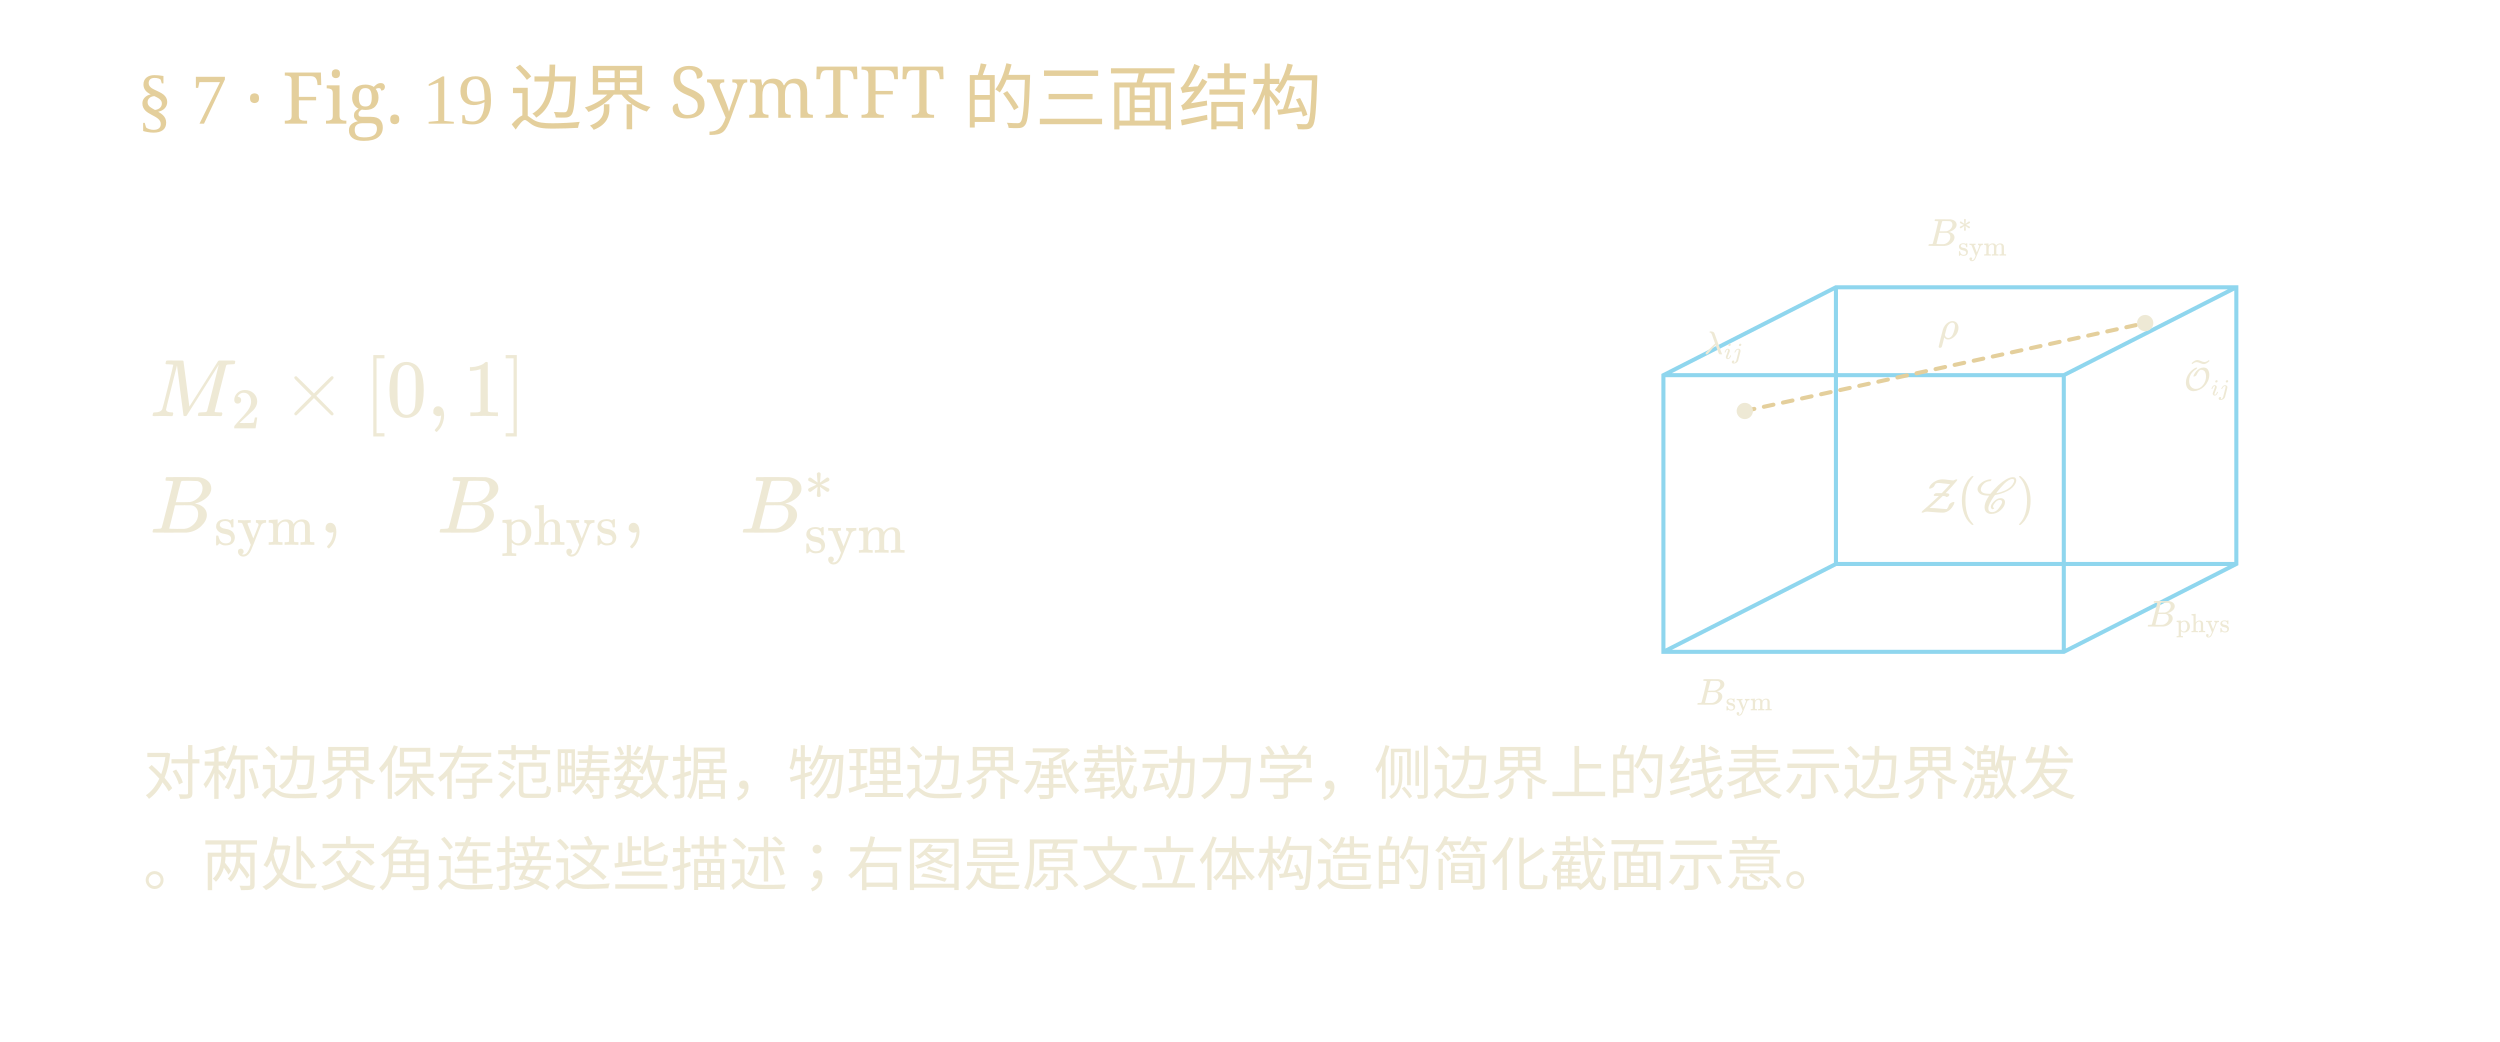
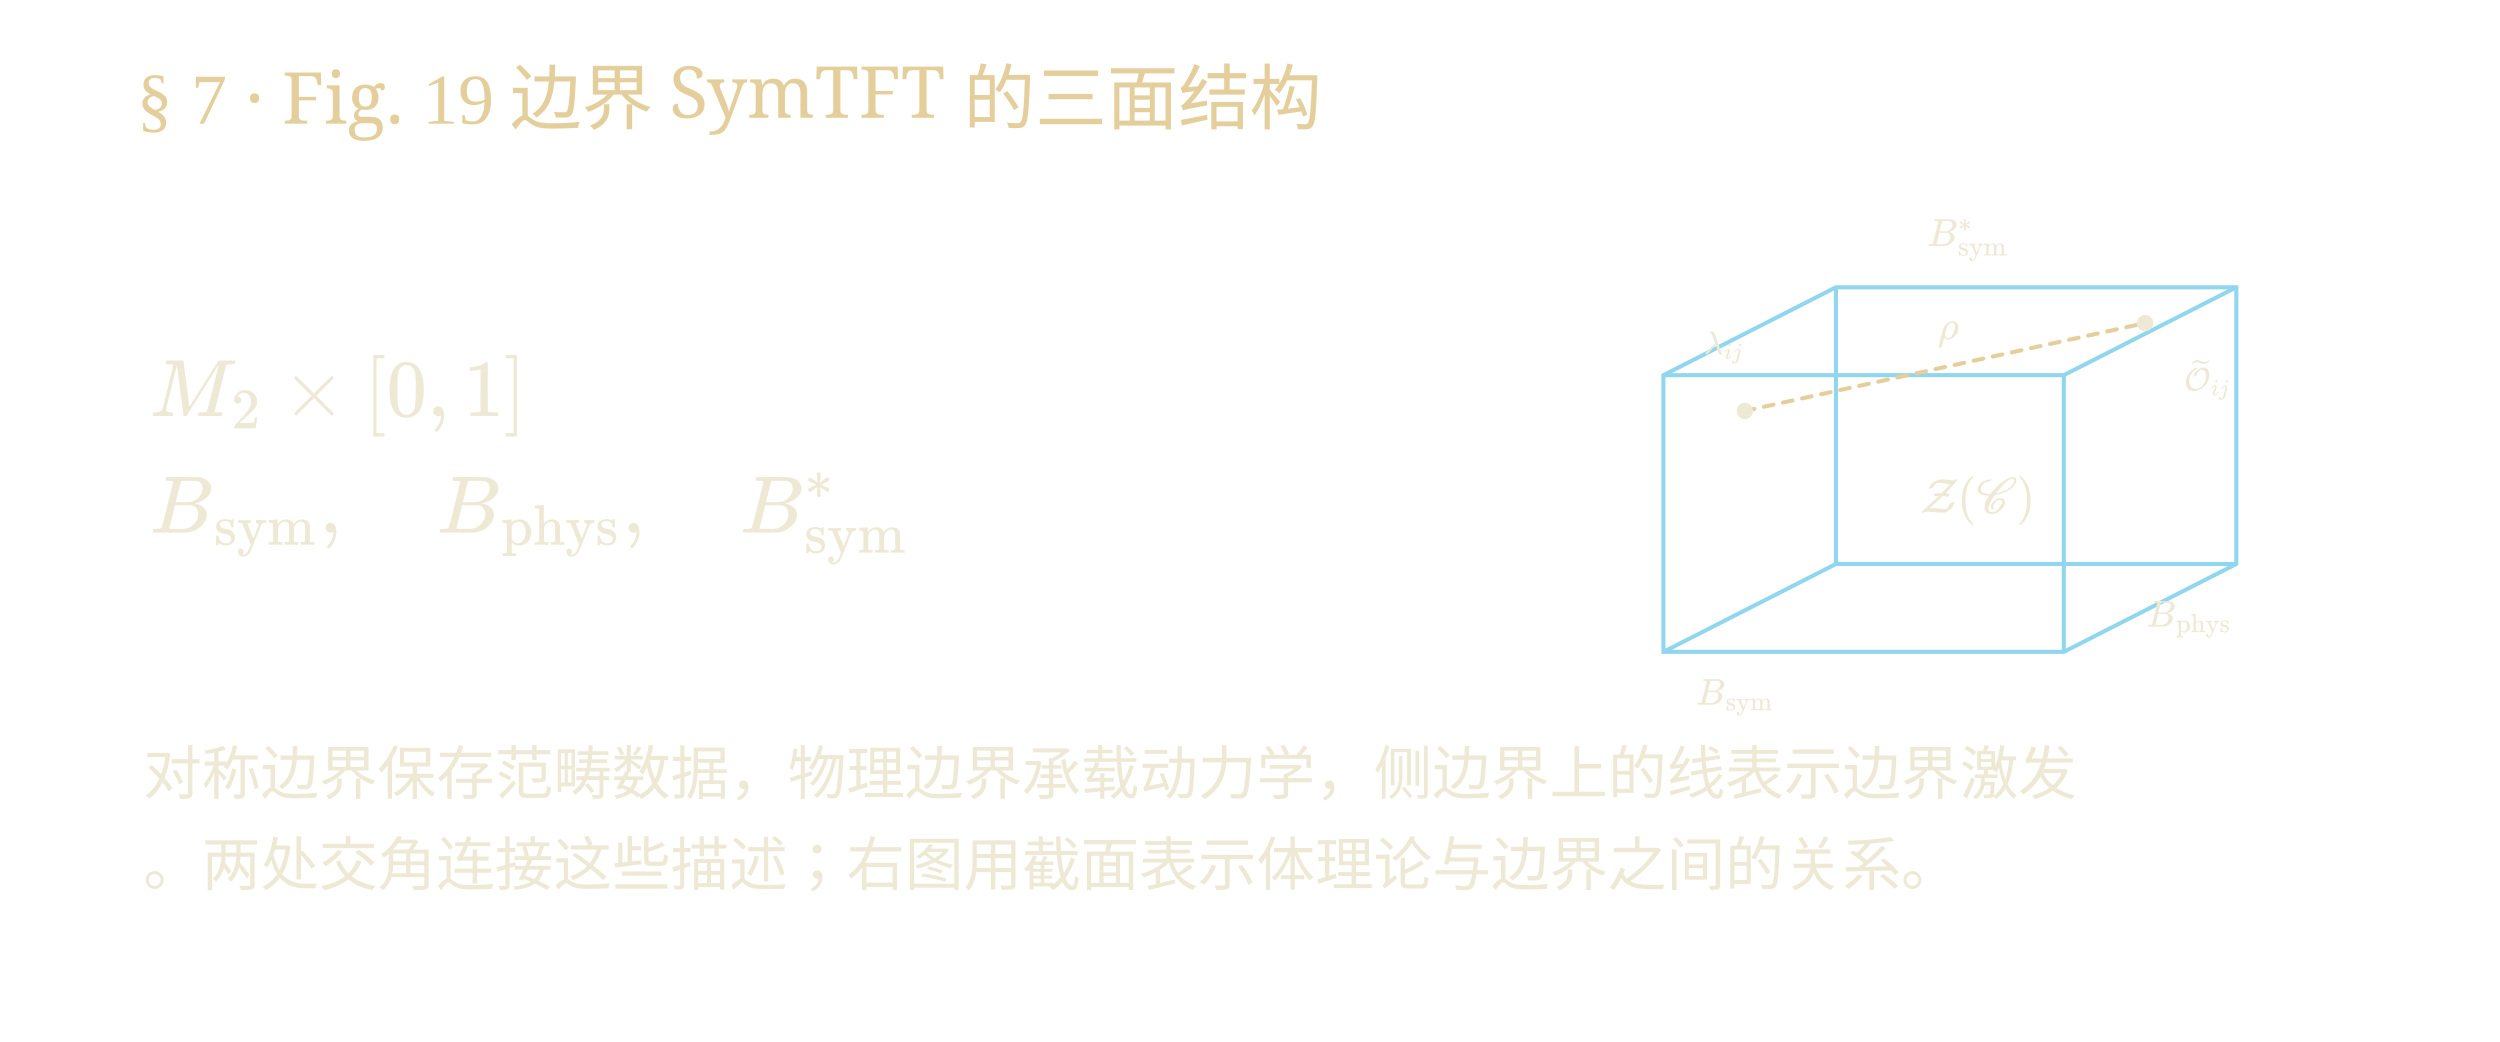
<svg xmlns="http://www.w3.org/2000/svg" width="1536" height="640" viewBox="0 0 1536 640">
  <g fill="#eee9d5" font-family="Kaiti SC, STKaiti, KaiTi, PingFang SC, serif">
    <text x="84" y="76" font-size="44" fill="#e4cf9c">
      <tspan font-family="Times New Roman, serif">§</tspan>
      <tspan font-family="Times New Roman, serif">7</tspan> · Fig. <tspan font-family="Times New Roman, serif">19</tspan>  边界 SymTFT 的三面结构</text>
    <svg x="92" y="122.5" width="1350" height="320" viewBox="0 0 1350 320">
      <svg x="0" y="95.672" width="466.775" height="128.655" viewBox="0 0 9335.5 2573.1">
        <svg x="0" y="0" width="4629.7" height="1000" viewBox="0 -750 4629.7 1000">
          <g stroke="#eee9d5" fill="#eee9d5" stroke-width="0" transform="scale(1,-1)">
            <g data-mml-node="math">
              <g data-mml-node="msub">
                <g data-mml-node="mi">
                  <path data-c="1D440" d="M289 629Q289 635 232 637Q208 637 201 638T194 648Q194 649 196 659Q197 662 198 666T199 671T201 676T203 679T207 681T212 683T220 683T232 684Q238 684 262 684T307 683Q386 683 398 683T414 678Q415 674 451 396L487 117L510 154Q534 190 574 254T662 394Q837 673 839 675Q840 676 842 678T846 681L852 683H948Q965 683 988 683T1017 684Q1051 684 1051 673Q1051 668 1048 656T1045 643Q1041 637 1008 637Q968 636 957 634T939 623Q936 618 867 340T797 59Q797 55 798 54T805 50T822 48T855 46H886Q892 37 892 35Q892 19 885 5Q880 0 869 0Q864 0 828 1T736 2Q675 2 644 2T609 1Q592 1 592 11Q592 13 594 25Q598 41 602 43T625 46Q652 46 685 49Q699 52 704 61Q706 65 742 207T813 490T848 631L654 322Q458 10 453 5Q451 4 449 3Q444 0 433 0Q418 0 415 7Q413 11 374 317L335 624L267 354Q200 88 200 79Q206 46 272 46H282Q288 41 289 37T286 19Q282 3 278 1Q274 0 267 0Q265 0 255 0T221 1T157 2Q127 2 95 1T58 0Q43 0 39 2T35 11Q35 13 38 25T43 40Q45 46 65 46Q135 46 154 86Q158 92 223 354T289 629Z" />
                </g>
                <g data-mml-node="mn" transform="translate(1003,-150) scale(0.707)">
                  <path data-c="32" d="M109 429Q82 429 66 447T50 491Q50 562 103 614T235 666Q326 666 387 610T449 465Q449 422 429 383T381 315T301 241Q265 210 201 149L142 93L218 92Q375 92 385 97Q392 99 409 186V189H449V186Q448 183 436 95T421 3V0H50V19V31Q50 38 56 46T86 81Q115 113 136 137Q145 147 170 174T204 211T233 244T261 278T284 308T305 340T320 369T333 401T340 431T343 464Q343 527 309 573T212 619Q179 619 154 602T119 569T109 550Q109 549 114 549Q132 549 151 535T170 489Q170 464 154 447T109 429Z" />
                </g>
              </g>
              <g data-mml-node="mo" transform="translate(1628.8,0)">
                <path data-c="D7" d="M630 29Q630 9 609 9Q604 9 587 25T493 118L389 222L284 117Q178 13 175 11Q171 9 168 9Q160 9 154 15T147 29Q147 36 161 51T255 146L359 250L255 354Q174 435 161 449T147 471Q147 480 153 485T168 490Q173 490 175 489Q178 487 284 383L389 278L493 382Q570 459 587 475T609 491Q630 491 630 471Q630 464 620 453T522 355L418 250L522 145Q606 61 618 48T630 29Z" />
              </g>
              <g data-mml-node="mo" transform="translate(2629,0)">
                <path data-c="5B" d="M118 -250V750H255V710H158V-210H255V-250H118Z" />
              </g>
              <g data-mml-node="mn" transform="translate(2907,0)">
                <path data-c="30" d="M96 585Q152 666 249 666Q297 666 345 640T423 548Q460 465 460 320Q460 165 417 83Q397 41 362 16T301 -15T250 -22Q224 -22 198 -16T137 16T82 83Q39 165 39 320Q39 494 96 585ZM321 597Q291 629 250 629Q208 629 178 597Q153 571 145 525T137 333Q137 175 145 125T181 46Q209 16 250 16Q290 16 318 46Q347 76 354 130T362 333Q362 478 354 524T321 597Z" />
              </g>
              <g data-mml-node="mo" transform="translate(3407,0)">
                <path data-c="2C" d="M78 35T78 60T94 103T137 121Q165 121 187 96T210 8Q210 -27 201 -60T180 -117T154 -158T130 -185T117 -194Q113 -194 104 -185T95 -172Q95 -168 106 -156T131 -126T157 -76T173 -3V9L172 8Q170 7 167 6T161 3T152 1T140 0Q113 0 96 17Z" />
              </g>
              <g data-mml-node="mn" transform="translate(3851.7,0)">
                <path data-c="31" d="M213 578L200 573Q186 568 160 563T102 556H83V602H102Q149 604 189 617T245 641T273 663Q275 666 285 666Q294 666 302 660V361L303 61Q310 54 315 52T339 48T401 46H427V0H416Q395 3 257 3Q121 3 100 0H88V46H114Q136 46 152 46T177 47T193 50T201 52T207 57T213 61V578Z" />
              </g>
              <g data-mml-node="mo" transform="translate(4351.7,0)">
                <path data-c="5D" d="M22 710V750H159V-250H22V-210H119V710H22Z" />
              </g>
            </g>
          </g>
        </svg>
        <svg x="0" y="1440" width="9335.5" height="1133.1" viewBox="0 -741.8 9335.5 1133.1">
          <g stroke="#eee9d5" fill="#eee9d5" stroke-width="0" transform="scale(1,-1)">
            <g data-mml-node="math">
              <g data-mml-node="msub">
                <g data-mml-node="mi">
                  <path data-c="1D435" d="M231 637Q204 637 199 638T194 649Q194 676 205 682Q206 683 335 683Q594 683 608 681Q671 671 713 636T756 544Q756 480 698 429T565 360L555 357Q619 348 660 311T702 219Q702 146 630 78T453 1Q446 0 242 0Q42 0 39 2Q35 5 35 10Q35 17 37 24Q42 43 47 45Q51 46 62 46H68Q95 46 128 49Q142 52 147 61Q150 65 219 339T288 628Q288 635 231 637ZM649 544Q649 574 634 600T585 634Q578 636 493 637Q473 637 451 637T416 636H403Q388 635 384 626Q382 622 352 506Q352 503 351 500L320 374H401Q482 374 494 376Q554 386 601 434T649 544ZM595 229Q595 273 572 302T512 336Q506 337 429 337Q311 337 310 336Q310 334 293 263T258 122L240 52Q240 48 252 48T333 46Q422 46 429 47Q491 54 543 105T595 229Z" />
                </g>
                <g data-mml-node="TeXAtom" transform="translate(792,-150) scale(0.707)" data-mjx-texclass="ORD">
                  <g data-mml-node="mi">
                    <path data-c="73" d="M295 316Q295 356 268 385T190 414Q154 414 128 401Q98 382 98 349Q97 344 98 336T114 312T157 287Q175 282 201 278T245 269T277 256Q294 248 310 236T342 195T359 133Q359 71 321 31T198 -10H190Q138 -10 94 26L86 19L77 10Q71 4 65 -1L54 -11H46H42Q39 -11 33 -5V74V132Q33 153 35 157T45 162H54Q66 162 70 158T75 146T82 119T101 77Q136 26 198 26Q295 26 295 104Q295 133 277 151Q257 175 194 187T111 210Q75 227 54 256T33 318Q33 357 50 384T93 424T143 442T187 447H198Q238 447 268 432L283 424L292 431Q302 440 314 448H322H326Q329 448 335 442V310L329 304H301Q295 310 295 316Z" />
                  </g>
                  <g data-mml-node="mi" transform="translate(394,0)">
                    <path data-c="79" d="M69 -66Q91 -66 104 -80T118 -116Q118 -134 109 -145T91 -160Q84 -163 97 -166Q104 -168 111 -168Q131 -168 148 -159T175 -138T197 -106T213 -75T225 -43L242 0L170 183Q150 233 125 297Q101 358 96 368T80 381Q79 382 78 382Q66 385 34 385H19V431H26L46 430Q65 430 88 429T122 428Q129 428 142 428T171 429T200 430T224 430L233 431H241V385H232Q183 385 185 366L286 112Q286 113 332 227L376 341V350Q376 365 366 373T348 383T334 385H331V431H337H344Q351 431 361 431T382 430T405 429T422 429Q477 429 503 431H508V385H497Q441 380 422 345Q420 343 378 235T289 9T227 -131Q180 -204 113 -204Q69 -204 44 -177T19 -116Q19 -89 35 -78T69 -66Z" />
                  </g>
                  <g data-mml-node="mi" transform="translate(922,0)">
                    <path data-c="6D" d="M41 46H55Q94 46 102 60V68Q102 77 102 91T102 122T103 161T103 203Q103 234 103 269T102 328V351Q99 370 88 376T43 385H25V408Q25 431 27 431L37 432Q47 433 65 434T102 436Q119 437 138 438T167 441T178 442H181V402Q181 364 182 364T187 369T199 384T218 402T247 421T285 437Q305 442 336 442Q351 442 364 440T387 434T406 426T421 417T432 406T441 395T448 384T452 374T455 366L457 361L460 365Q463 369 466 373T475 384T488 397T503 410T523 422T546 432T572 439T603 442Q729 442 740 329Q741 322 741 190V104Q741 66 743 59T754 49Q775 46 803 46H819V0H811L788 1Q764 2 737 2T699 3Q596 3 587 0H579V46H595Q656 46 656 62Q657 64 657 200Q656 335 655 343Q649 371 635 385T611 402T585 404Q540 404 506 370Q479 343 472 315T464 232V168V108Q464 78 465 68T468 55T477 49Q498 46 526 46H542V0H534L510 1Q487 2 460 2T422 3Q319 3 310 0H302V46H318Q379 46 379 62Q380 64 380 200Q379 335 378 343Q372 371 358 385T334 402T308 404Q263 404 229 370Q202 343 195 315T187 232V168V108Q187 78 188 68T191 55T200 49Q221 46 249 46H265V0H257L234 1Q210 2 183 2T145 3Q42 3 33 0H25V46H41Z" />
                  </g>
                </g>
              </g>
              <g data-mml-node="mo" transform="translate(2083,0)">
                <path data-c="2C" d="M78 35T78 60T94 103T137 121Q165 121 187 96T210 8Q210 -27 201 -60T180 -117T154 -158T130 -185T117 -194Q113 -194 104 -185T95 -172Q95 -168 106 -156T131 -126T157 -76T173 -3V9L172 8Q170 7 167 6T161 3T152 1T140 0Q113 0 96 17Z" />
              </g>
              <g data-mml-node="mstyle" transform="translate(2361,0)">
                <g data-mml-node="mspace" />
              </g>
              <g data-mml-node="msub" transform="translate(3527.6,0)">
                <g data-mml-node="mi">
                  <path data-c="1D435" d="M231 637Q204 637 199 638T194 649Q194 676 205 682Q206 683 335 683Q594 683 608 681Q671 671 713 636T756 544Q756 480 698 429T565 360L555 357Q619 348 660 311T702 219Q702 146 630 78T453 1Q446 0 242 0Q42 0 39 2Q35 5 35 10Q35 17 37 24Q42 43 47 45Q51 46 62 46H68Q95 46 128 49Q142 52 147 61Q150 65 219 339T288 628Q288 635 231 637ZM649 544Q649 574 634 600T585 634Q578 636 493 637Q473 637 451 637T416 636H403Q388 635 384 626Q382 622 352 506Q352 503 351 500L320 374H401Q482 374 494 376Q554 386 601 434T649 544ZM595 229Q595 273 572 302T512 336Q506 337 429 337Q311 337 310 336Q310 334 293 263T258 122L240 52Q240 48 252 48T333 46Q422 46 429 47Q491 54 543 105T595 229Z" />
                </g>
                <g data-mml-node="TeXAtom" transform="translate(792,-150) scale(0.707)" data-mjx-texclass="ORD">
                  <g data-mml-node="mi">
                    <path data-c="70" d="M36 -148H50Q89 -148 97 -134V-126Q97 -119 97 -107T97 -77T98 -38T98 6T98 55T98 106Q98 140 98 177T98 243T98 296T97 335T97 351Q94 370 83 376T38 385H20V408Q20 431 22 431L32 432Q42 433 61 434T98 436Q115 437 135 438T165 441T176 442H179V416L180 390L188 397Q247 441 326 441Q407 441 464 377T522 216Q522 115 457 52T310 -11Q242 -11 190 33L182 40V-45V-101Q182 -128 184 -134T195 -145Q216 -148 244 -148H260V-194H252L228 -193Q205 -192 178 -192T140 -191Q37 -191 28 -194H20V-148H36ZM424 218Q424 292 390 347T305 402Q234 402 182 337V98Q222 26 294 26Q345 26 384 80T424 218Z" />
                  </g>
                  <g data-mml-node="mi" transform="translate(556,0)">
                    <path data-c="68" d="M41 46H55Q94 46 102 60V68Q102 77 102 91T102 124T102 167T103 217T103 272T103 329Q103 366 103 407T103 482T102 542T102 586T102 603Q99 622 88 628T43 637H25V660Q25 683 27 683L37 684Q47 685 66 686T103 688Q120 689 140 690T170 693T181 694H184V367Q244 442 328 442Q451 442 463 329Q464 322 464 190V104Q464 66 466 59T477 49Q498 46 526 46H542V0H534L510 1Q487 2 460 2T422 3Q319 3 310 0H302V46H318Q379 46 379 62Q380 64 380 200Q379 335 378 343Q372 371 358 385T334 402T308 404Q263 404 229 370Q202 343 195 315T187 232V168V108Q187 78 188 68T191 55T200 49Q221 46 249 46H265V0H257L234 1Q210 2 183 2T145 3Q42 3 33 0H25V46H41Z" />
                  </g>
                  <g data-mml-node="mi" transform="translate(1112,0)">
                    <path data-c="79" d="M69 -66Q91 -66 104 -80T118 -116Q118 -134 109 -145T91 -160Q84 -163 97 -166Q104 -168 111 -168Q131 -168 148 -159T175 -138T197 -106T213 -75T225 -43L242 0L170 183Q150 233 125 297Q101 358 96 368T80 381Q79 382 78 382Q66 385 34 385H19V431H26L46 430Q65 430 88 429T122 428Q129 428 142 428T171 429T200 430T224 430L233 431H241V385H232Q183 385 185 366L286 112Q286 113 332 227L376 341V350Q376 365 366 373T348 383T334 385H331V431H337H344Q351 431 361 431T382 430T405 429T422 429Q477 429 503 431H508V385H497Q441 380 422 345Q420 343 378 235T289 9T227 -131Q180 -204 113 -204Q69 -204 44 -177T19 -116Q19 -89 35 -78T69 -66Z" />
                  </g>
                  <g data-mml-node="mi" transform="translate(1640,0)">
                    <path data-c="73" d="M295 316Q295 356 268 385T190 414Q154 414 128 401Q98 382 98 349Q97 344 98 336T114 312T157 287Q175 282 201 278T245 269T277 256Q294 248 310 236T342 195T359 133Q359 71 321 31T198 -10H190Q138 -10 94 26L86 19L77 10Q71 4 65 -1L54 -11H46H42Q39 -11 33 -5V74V132Q33 153 35 157T45 162H54Q66 162 70 158T75 146T82 119T101 77Q136 26 198 26Q295 26 295 104Q295 133 277 151Q257 175 194 187T111 210Q75 227 54 256T33 318Q33 357 50 384T93 424T143 442T187 447H198Q238 447 268 432L283 424L292 431Q302 440 314 448H322H326Q329 448 335 442V310L329 304H301Q295 310 295 316Z" />
                  </g>
                </g>
              </g>
              <g data-mml-node="mo" transform="translate(5807.9,0)">
                <path data-c="2C" d="M78 35T78 60T94 103T137 121Q165 121 187 96T210 8Q210 -27 201 -60T180 -117T154 -158T130 -185T117 -194Q113 -194 104 -185T95 -172Q95 -168 106 -156T131 -126T157 -76T173 -3V9L172 8Q170 7 167 6T161 3T152 1T140 0Q113 0 96 17Z" />
              </g>
              <g data-mml-node="mstyle" transform="translate(6085.9,0)">
                <g data-mml-node="mspace" />
              </g>
              <g data-mml-node="msubsup" transform="translate(7252.6,0)">
                <g data-mml-node="mi">
                  <path data-c="1D435" d="M231 637Q204 637 199 638T194 649Q194 676 205 682Q206 683 335 683Q594 683 608 681Q671 671 713 636T756 544Q756 480 698 429T565 360L555 357Q619 348 660 311T702 219Q702 146 630 78T453 1Q446 0 242 0Q42 0 39 2Q35 5 35 10Q35 17 37 24Q42 43 47 45Q51 46 62 46H68Q95 46 128 49Q142 52 147 61Q150 65 219 339T288 628Q288 635 231 637ZM649 544Q649 574 634 600T585 634Q578 636 493 637Q473 637 451 637T416 636H403Q388 635 384 626Q382 622 352 506Q352 503 351 500L320 374H401Q482 374 494 376Q554 386 601 434T649 544ZM595 229Q595 273 572 302T512 336Q506 337 429 337Q311 337 310 336Q310 334 293 263T258 122L240 52Q240 48 252 48T333 46Q422 46 429 47Q491 54 543 105T595 229Z" />
                </g>
                <g data-mml-node="mo" transform="translate(792,413) scale(0.707)">
                  <path data-c="2217" d="M229 286Q216 420 216 436Q216 454 240 464Q241 464 245 464T251 465Q263 464 273 456T283 436Q283 419 277 356T270 286L328 328Q384 369 389 372T399 375Q412 375 423 365T435 338Q435 325 425 315Q420 312 357 282T289 250L355 219L425 184Q434 175 434 161Q434 146 425 136T401 125Q393 125 383 131T328 171L270 213Q283 79 283 63Q283 53 276 44T250 35Q231 35 224 44T216 63Q216 80 222 143T229 213L171 171Q115 130 110 127Q106 124 100 124Q87 124 76 134T64 161Q64 166 64 169T67 175T72 181T81 188T94 195T113 204T138 215T170 230T210 250L74 315Q65 324 65 338Q65 353 74 363T98 374Q106 374 116 368T171 328L229 286Z" />
                </g>
                <g data-mml-node="TeXAtom" transform="translate(792,-247) scale(0.707)" data-mjx-texclass="ORD">
                  <g data-mml-node="mi">
                    <path data-c="73" d="M295 316Q295 356 268 385T190 414Q154 414 128 401Q98 382 98 349Q97 344 98 336T114 312T157 287Q175 282 201 278T245 269T277 256Q294 248 310 236T342 195T359 133Q359 71 321 31T198 -10H190Q138 -10 94 26L86 19L77 10Q71 4 65 -1L54 -11H46H42Q39 -11 33 -5V74V132Q33 153 35 157T45 162H54Q66 162 70 158T75 146T82 119T101 77Q136 26 198 26Q295 26 295 104Q295 133 277 151Q257 175 194 187T111 210Q75 227 54 256T33 318Q33 357 50 384T93 424T143 442T187 447H198Q238 447 268 432L283 424L292 431Q302 440 314 448H322H326Q329 448 335 442V310L329 304H301Q295 310 295 316Z" />
                  </g>
                  <g data-mml-node="mi" transform="translate(394,0)">
                    <path data-c="79" d="M69 -66Q91 -66 104 -80T118 -116Q118 -134 109 -145T91 -160Q84 -163 97 -166Q104 -168 111 -168Q131 -168 148 -159T175 -138T197 -106T213 -75T225 -43L242 0L170 183Q150 233 125 297Q101 358 96 368T80 381Q79 382 78 382Q66 385 34 385H19V431H26L46 430Q65 430 88 429T122 428Q129 428 142 428T171 429T200 430T224 430L233 431H241V385H232Q183 385 185 366L286 112Q286 113 332 227L376 341V350Q376 365 366 373T348 383T334 385H331V431H337H344Q351 431 361 431T382 430T405 429T422 429Q477 429 503 431H508V385H497Q441 380 422 345Q420 343 378 235T289 9T227 -131Q180 -204 113 -204Q69 -204 44 -177T19 -116Q19 -89 35 -78T69 -66Z" />
                  </g>
                  <g data-mml-node="mi" transform="translate(922,0)">
                    <path data-c="6D" d="M41 46H55Q94 46 102 60V68Q102 77 102 91T102 122T103 161T103 203Q103 234 103 269T102 328V351Q99 370 88 376T43 385H25V408Q25 431 27 431L37 432Q47 433 65 434T102 436Q119 437 138 438T167 441T178 442H181V402Q181 364 182 364T187 369T199 384T218 402T247 421T285 437Q305 442 336 442Q351 442 364 440T387 434T406 426T421 417T432 406T441 395T448 384T452 374T455 366L457 361L460 365Q463 369 466 373T475 384T488 397T503 410T523 422T546 432T572 439T603 442Q729 442 740 329Q741 322 741 190V104Q741 66 743 59T754 49Q775 46 803 46H819V0H811L788 1Q764 2 737 2T699 3Q596 3 587 0H579V46H595Q656 46 656 62Q657 64 657 200Q656 335 655 343Q649 371 635 385T611 402T585 404Q540 404 506 370Q479 343 472 315T464 232V168V108Q464 78 465 68T468 55T477 49Q498 46 526 46H542V0H534L510 1Q487 2 460 2T422 3Q319 3 310 0H302V46H318Q379 46 379 62Q380 64 380 200Q379 335 378 343Q372 371 358 385T334 402T308 404Q263 404 229 370Q202 343 195 315T187 232V168V108Q187 78 188 68T191 55T200 49Q221 46 249 46H265V0H257L234 1Q210 2 183 2T145 3Q42 3 33 0H25V46H41Z" />
                  </g>
                </g>
              </g>
            </g>
          </g>
        </svg>
      </svg>
      <svg x="870" y="0" width="480" height="320" viewBox="0 0 480 320">
        <path d="M60 108L166 54H412V224L306 278H60ZM60 108H306V278M306 108L412 54M166 54V224H412M60 278L166 224" fill="none" stroke="#8fd6ee" stroke-width="2.5" stroke-linecap="round" />
        <path d="M110 130L356 76" fill="none" stroke="#e4cf9c" stroke-width="2.5" stroke-linecap="round" stroke-dasharray="6 6" />
        <circle cx="110" cy="130" r="5" fill="#eee9d5" />
        <circle cx="356" cy="76" r="5" fill="#eee9d5" />
        <svg x="228.537" y="74.775" width="12.925" height="16.45" viewBox="0 -442 517 658">
          <g stroke="#eee9d5" fill="#eee9d5" stroke-width="0" transform="scale(1,-1)">
            <g data-mml-node="math">
              <g data-mml-node="mi">
                <path data-c="1D70C" d="M58 -216Q25 -216 23 -186Q23 -176 73 26T127 234Q143 289 182 341Q252 427 341 441Q343 441 349 441T359 442Q432 442 471 394T510 276Q510 219 486 165T425 74T345 13T266 -10H255H248Q197 -10 165 35L160 41L133 -71Q108 -168 104 -181T92 -202Q76 -216 58 -216ZM424 322Q424 359 407 382T357 405Q322 405 287 376T231 300Q217 269 193 170L176 102Q193 26 260 26Q298 26 334 62Q367 92 389 158T418 266T424 322Z" />
              </g>
            </g>
          </g>
        </svg>
        <svg x="80.046" y="294.762" width="47.909" height="22.476" viewBox="0 -683 2083 977.2">
          <g stroke="#eee9d5" fill="#eee9d5" stroke-width="0" transform="scale(1,-1)">
            <g data-mml-node="math">
              <g data-mml-node="msub">
                <g data-mml-node="mi">
                  <path data-c="1D435" d="M231 637Q204 637 199 638T194 649Q194 676 205 682Q206 683 335 683Q594 683 608 681Q671 671 713 636T756 544Q756 480 698 429T565 360L555 357Q619 348 660 311T702 219Q702 146 630 78T453 1Q446 0 242 0Q42 0 39 2Q35 5 35 10Q35 17 37 24Q42 43 47 45Q51 46 62 46H68Q95 46 128 49Q142 52 147 61Q150 65 219 339T288 628Q288 635 231 637ZM649 544Q649 574 634 600T585 634Q578 636 493 637Q473 637 451 637T416 636H403Q388 635 384 626Q382 622 352 506Q352 503 351 500L320 374H401Q482 374 494 376Q554 386 601 434T649 544ZM595 229Q595 273 572 302T512 336Q506 337 429 337Q311 337 310 336Q310 334 293 263T258 122L240 52Q240 48 252 48T333 46Q422 46 429 47Q491 54 543 105T595 229Z" />
                </g>
                <g data-mml-node="TeXAtom" transform="translate(792,-150) scale(0.707)" data-mjx-texclass="ORD">
                  <g data-mml-node="mi">
                    <path data-c="73" d="M295 316Q295 356 268 385T190 414Q154 414 128 401Q98 382 98 349Q97 344 98 336T114 312T157 287Q175 282 201 278T245 269T277 256Q294 248 310 236T342 195T359 133Q359 71 321 31T198 -10H190Q138 -10 94 26L86 19L77 10Q71 4 65 -1L54 -11H46H42Q39 -11 33 -5V74V132Q33 153 35 157T45 162H54Q66 162 70 158T75 146T82 119T101 77Q136 26 198 26Q295 26 295 104Q295 133 277 151Q257 175 194 187T111 210Q75 227 54 256T33 318Q33 357 50 384T93 424T143 442T187 447H198Q238 447 268 432L283 424L292 431Q302 440 314 448H322H326Q329 448 335 442V310L329 304H301Q295 310 295 316Z" />
                  </g>
                  <g data-mml-node="mi" transform="translate(394,0)">
                    <path data-c="79" d="M69 -66Q91 -66 104 -80T118 -116Q118 -134 109 -145T91 -160Q84 -163 97 -166Q104 -168 111 -168Q131 -168 148 -159T175 -138T197 -106T213 -75T225 -43L242 0L170 183Q150 233 125 297Q101 358 96 368T80 381Q79 382 78 382Q66 385 34 385H19V431H26L46 430Q65 430 88 429T122 428Q129 428 142 428T171 429T200 430T224 430L233 431H241V385H232Q183 385 185 366L286 112Q286 113 332 227L376 341V350Q376 365 366 373T348 383T334 385H331V431H337H344Q351 431 361 431T382 430T405 429T422 429Q477 429 503 431H508V385H497Q441 380 422 345Q420 343 378 235T289 9T227 -131Q180 -204 113 -204Q69 -204 44 -177T19 -116Q19 -89 35 -78T69 -66Z" />
                  </g>
                  <g data-mml-node="mi" transform="translate(922,0)">
                    <path data-c="6D" d="M41 46H55Q94 46 102 60V68Q102 77 102 91T102 122T103 161T103 203Q103 234 103 269T102 328V351Q99 370 88 376T43 385H25V408Q25 431 27 431L37 432Q47 433 65 434T102 436Q119 437 138 438T167 441T178 442H181V402Q181 364 182 364T187 369T199 384T218 402T247 421T285 437Q305 442 336 442Q351 442 364 440T387 434T406 426T421 417T432 406T441 395T448 384T452 374T455 366L457 361L460 365Q463 369 466 373T475 384T488 397T503 410T523 422T546 432T572 439T603 442Q729 442 740 329Q741 322 741 190V104Q741 66 743 59T754 49Q775 46 803 46H819V0H811L788 1Q764 2 737 2T699 3Q596 3 587 0H579V46H595Q656 46 656 62Q657 64 657 200Q656 335 655 343Q649 371 635 385T611 402T585 404Q540 404 506 370Q479 343 472 315T464 232V168V108Q464 78 465 68T468 55T477 49Q498 46 526 46H542V0H534L510 1Q487 2 460 2T422 3Q319 3 310 0H302V46H318Q379 46 379 62Q380 64 380 200Q379 335 378 343Q372 371 358 385T334 402T308 404Q263 404 229 370Q202 343 195 315T187 232V168V108Q187 78 188 68T191 55T200 49Q221 46 249 46H265V0H257L234 1Q210 2 183 2T145 3Q42 3 33 0H25V46H41Z" />
                  </g>
                </g>
              </g>
            </g>
          </g>
        </svg>
        <svg x="356.777" y="246.762" width="52.447" height="22.476" viewBox="0 -683 2280.3 977.2">
          <g stroke="#eee9d5" fill="#eee9d5" stroke-width="0" transform="scale(1,-1)">
            <g data-mml-node="math">
              <g data-mml-node="msub">
                <g data-mml-node="mi">
                  <path data-c="1D435" d="M231 637Q204 637 199 638T194 649Q194 676 205 682Q206 683 335 683Q594 683 608 681Q671 671 713 636T756 544Q756 480 698 429T565 360L555 357Q619 348 660 311T702 219Q702 146 630 78T453 1Q446 0 242 0Q42 0 39 2Q35 5 35 10Q35 17 37 24Q42 43 47 45Q51 46 62 46H68Q95 46 128 49Q142 52 147 61Q150 65 219 339T288 628Q288 635 231 637ZM649 544Q649 574 634 600T585 634Q578 636 493 637Q473 637 451 637T416 636H403Q388 635 384 626Q382 622 352 506Q352 503 351 500L320 374H401Q482 374 494 376Q554 386 601 434T649 544ZM595 229Q595 273 572 302T512 336Q506 337 429 337Q311 337 310 336Q310 334 293 263T258 122L240 52Q240 48 252 48T333 46Q422 46 429 47Q491 54 543 105T595 229Z" />
                </g>
                <g data-mml-node="TeXAtom" transform="translate(792,-150) scale(0.707)" data-mjx-texclass="ORD">
                  <g data-mml-node="mi">
                    <path data-c="70" d="M36 -148H50Q89 -148 97 -134V-126Q97 -119 97 -107T97 -77T98 -38T98 6T98 55T98 106Q98 140 98 177T98 243T98 296T97 335T97 351Q94 370 83 376T38 385H20V408Q20 431 22 431L32 432Q42 433 61 434T98 436Q115 437 135 438T165 441T176 442H179V416L180 390L188 397Q247 441 326 441Q407 441 464 377T522 216Q522 115 457 52T310 -11Q242 -11 190 33L182 40V-45V-101Q182 -128 184 -134T195 -145Q216 -148 244 -148H260V-194H252L228 -193Q205 -192 178 -192T140 -191Q37 -191 28 -194H20V-148H36ZM424 218Q424 292 390 347T305 402Q234 402 182 337V98Q222 26 294 26Q345 26 384 80T424 218Z" />
                  </g>
                  <g data-mml-node="mi" transform="translate(556,0)">
                    <path data-c="68" d="M41 46H55Q94 46 102 60V68Q102 77 102 91T102 124T102 167T103 217T103 272T103 329Q103 366 103 407T103 482T102 542T102 586T102 603Q99 622 88 628T43 637H25V660Q25 683 27 683L37 684Q47 685 66 686T103 688Q120 689 140 690T170 693T181 694H184V367Q244 442 328 442Q451 442 463 329Q464 322 464 190V104Q464 66 466 59T477 49Q498 46 526 46H542V0H534L510 1Q487 2 460 2T422 3Q319 3 310 0H302V46H318Q379 46 379 62Q380 64 380 200Q379 335 378 343Q372 371 358 385T334 402T308 404Q263 404 229 370Q202 343 195 315T187 232V168V108Q187 78 188 68T191 55T200 49Q221 46 249 46H265V0H257L234 1Q210 2 183 2T145 3Q42 3 33 0H25V46H41Z" />
                  </g>
                  <g data-mml-node="mi" transform="translate(1112,0)">
                    <path data-c="79" d="M69 -66Q91 -66 104 -80T118 -116Q118 -134 109 -145T91 -160Q84 -163 97 -166Q104 -168 111 -168Q131 -168 148 -159T175 -138T197 -106T213 -75T225 -43L242 0L170 183Q150 233 125 297Q101 358 96 368T80 381Q79 382 78 382Q66 385 34 385H19V431H26L46 430Q65 430 88 429T122 428Q129 428 142 428T171 429T200 430T224 430L233 431H241V385H232Q183 385 185 366L286 112Q286 113 332 227L376 341V350Q376 365 366 373T348 383T334 385H331V431H337H344Q351 431 361 431T382 430T405 429T422 429Q477 429 503 431H508V385H497Q441 380 422 345Q420 343 378 235T289 9T227 -131Q180 -204 113 -204Q69 -204 44 -177T19 -116Q19 -89 35 -78T69 -66Z" />
                  </g>
                  <g data-mml-node="mi" transform="translate(1640,0)">
                    <path data-c="73" d="M295 316Q295 356 268 385T190 414Q154 414 128 401Q98 382 98 349Q97 344 98 336T114 312T157 287Q175 282 201 278T245 269T277 256Q294 248 310 236T342 195T359 133Q359 71 321 31T198 -10H190Q138 -10 94 26L86 19L77 10Q71 4 65 -1L54 -11H46H42Q39 -11 33 -5V74V132Q33 153 35 157T45 162H54Q66 162 70 158T75 146T82 119T101 77Q136 26 198 26Q295 26 295 104Q295 133 277 151Q257 175 194 187T111 210Q75 227 54 256T33 318Q33 357 50 384T93 424T143 442T187 447H198Q238 447 268 432L283 424L292 431Q302 440 314 448H322H326Q329 448 335 442V310L329 304H301Q295 310 295 316Z" />
                  </g>
                </g>
              </g>
            </g>
          </g>
        </svg>
        <svg x="222.004" y="12.003" width="49.992" height="25.994" viewBox="0 -691.8 2083 1083.1">
          <g stroke="#eee9d5" fill="#eee9d5" stroke-width="0" transform="scale(1,-1)">
            <g data-mml-node="math">
              <g data-mml-node="msubsup">
                <g data-mml-node="mi">
                  <path data-c="1D435" d="M231 637Q204 637 199 638T194 649Q194 676 205 682Q206 683 335 683Q594 683 608 681Q671 671 713 636T756 544Q756 480 698 429T565 360L555 357Q619 348 660 311T702 219Q702 146 630 78T453 1Q446 0 242 0Q42 0 39 2Q35 5 35 10Q35 17 37 24Q42 43 47 45Q51 46 62 46H68Q95 46 128 49Q142 52 147 61Q150 65 219 339T288 628Q288 635 231 637ZM649 544Q649 574 634 600T585 634Q578 636 493 637Q473 637 451 637T416 636H403Q388 635 384 626Q382 622 352 506Q352 503 351 500L320 374H401Q482 374 494 376Q554 386 601 434T649 544ZM595 229Q595 273 572 302T512 336Q506 337 429 337Q311 337 310 336Q310 334 293 263T258 122L240 52Q240 48 252 48T333 46Q422 46 429 47Q491 54 543 105T595 229Z" />
                </g>
                <g data-mml-node="mo" transform="translate(792,363) scale(0.707)">
                  <path data-c="2217" d="M229 286Q216 420 216 436Q216 454 240 464Q241 464 245 464T251 465Q263 464 273 456T283 436Q283 419 277 356T270 286L328 328Q384 369 389 372T399 375Q412 375 423 365T435 338Q435 325 425 315Q420 312 357 282T289 250L355 219L425 184Q434 175 434 161Q434 146 425 136T401 125Q393 125 383 131T328 171L270 213Q283 79 283 63Q283 53 276 44T250 35Q231 35 224 44T216 63Q216 80 222 143T229 213L171 171Q115 130 110 127Q106 124 100 124Q87 124 76 134T64 161Q64 166 64 169T67 175T72 181T81 188T94 195T113 204T138 215T170 230T210 250L74 315Q65 324 65 338Q65 353 74 363T98 374Q106 374 116 368T171 328L229 286Z" />
                </g>
                <g data-mml-node="TeXAtom" transform="translate(792,-247) scale(0.707)" data-mjx-texclass="ORD">
                  <g data-mml-node="mi">
                    <path data-c="73" d="M295 316Q295 356 268 385T190 414Q154 414 128 401Q98 382 98 349Q97 344 98 336T114 312T157 287Q175 282 201 278T245 269T277 256Q294 248 310 236T342 195T359 133Q359 71 321 31T198 -10H190Q138 -10 94 26L86 19L77 10Q71 4 65 -1L54 -11H46H42Q39 -11 33 -5V74V132Q33 153 35 157T45 162H54Q66 162 70 158T75 146T82 119T101 77Q136 26 198 26Q295 26 295 104Q295 133 277 151Q257 175 194 187T111 210Q75 227 54 256T33 318Q33 357 50 384T93 424T143 442T187 447H198Q238 447 268 432L283 424L292 431Q302 440 314 448H322H326Q329 448 335 442V310L329 304H301Q295 310 295 316Z" />
                  </g>
                  <g data-mml-node="mi" transform="translate(394,0)">
                    <path data-c="79" d="M69 -66Q91 -66 104 -80T118 -116Q118 -134 109 -145T91 -160Q84 -163 97 -166Q104 -168 111 -168Q131 -168 148 -159T175 -138T197 -106T213 -75T225 -43L242 0L170 183Q150 233 125 297Q101 358 96 368T80 381Q79 382 78 382Q66 385 34 385H19V431H26L46 430Q65 430 88 429T122 428Q129 428 142 428T171 429T200 430T224 430L233 431H241V385H232Q183 385 185 366L286 112Q286 113 332 227L376 341V350Q376 365 366 373T348 383T334 385H331V431H337H344Q351 431 361 431T382 430T405 429T422 429Q477 429 503 431H508V385H497Q441 380 422 345Q420 343 378 235T289 9T227 -131Q180 -204 113 -204Q69 -204 44 -177T19 -116Q19 -89 35 -78T69 -66Z" />
                  </g>
                  <g data-mml-node="mi" transform="translate(922,0)">
                    <path data-c="6D" d="M41 46H55Q94 46 102 60V68Q102 77 102 91T102 122T103 161T103 203Q103 234 103 269T102 328V351Q99 370 88 376T43 385H25V408Q25 431 27 431L37 432Q47 433 65 434T102 436Q119 437 138 438T167 441T178 442H181V402Q181 364 182 364T187 369T199 384T218 402T247 421T285 437Q305 442 336 442Q351 442 364 440T387 434T406 426T421 417T432 406T441 395T448 384T452 374T455 366L457 361L460 365Q463 369 466 373T475 384T488 397T503 410T523 422T546 432T572 439T603 442Q729 442 740 329Q741 322 741 190V104Q741 66 743 59T754 49Q775 46 803 46H819V0H811L788 1Q764 2 737 2T699 3Q596 3 587 0H579V46H595Q656 46 656 62Q657 64 657 200Q656 335 655 343Q649 371 635 385T611 402T585 404Q540 404 506 370Q479 343 472 315T464 232V168V108Q464 78 465 68T468 55T477 49Q498 46 526 46H542V0H534L510 1Q487 2 460 2T422 3Q319 3 310 0H302V46H318Q379 46 379 62Q380 64 380 200Q379 335 378 343Q372 371 358 385T334 402T308 404Q263 404 229 370Q202 343 195 315T187 232V168V108Q187 78 188 68T191 55T200 49Q221 46 249 46H265V0H257L234 1Q210 2 183 2T145 3Q42 3 33 0H25V46H41Z" />
                  </g>
                </g>
              </g>
            </g>
          </g>
        </svg>
        <svg x="84.987" y="81.118" width="24.026" height="19.764" viewBox="0 -694 1201.3 988.2">
          <g stroke="#eee9d5" fill="#eee9d5" stroke-width="0" transform="scale(1,-1)">
            <g data-mml-node="math">
              <g data-mml-node="msub">
                <g data-mml-node="mi">
                  <path data-c="1D706" d="M166 673Q166 685 183 694H202Q292 691 316 644Q322 629 373 486T474 207T524 67Q531 47 537 34T546 15T551 6T555 2T556 -2T550 -11H482Q457 3 450 18T399 152L354 277L340 262Q327 246 293 207T236 141Q211 112 174 69Q123 9 111 -1T83 -12Q47 -12 47 20Q47 37 61 52T199 187Q229 216 266 252T321 306L338 322Q338 323 288 462T234 612Q214 657 183 657Q166 657 166 673Z" />
                </g>
                <g data-mml-node="TeXAtom" transform="translate(616,-150) scale(0.707)" data-mjx-texclass="ORD">
                  <g data-mml-node="mi">
                    <path data-c="1D456" d="M184 600Q184 624 203 642T247 661Q265 661 277 649T290 619Q290 596 270 577T226 557Q211 557 198 567T184 600ZM21 287Q21 295 30 318T54 369T98 420T158 442Q197 442 223 419T250 357Q250 340 236 301T196 196T154 83Q149 61 149 51Q149 26 166 26Q175 26 185 29T208 43T235 78T260 137Q263 149 265 151T282 153Q302 153 302 143Q302 135 293 112T268 61T223 11T161 -11Q129 -11 102 10T74 74Q74 91 79 106T122 220Q160 321 166 341T173 380Q173 404 156 404H154Q124 404 99 371T61 287Q60 286 59 284T58 281T56 279T53 278T49 278T41 278H27Q21 284 21 287Z" />
                  </g>
                  <g data-mml-node="mi" transform="translate(345,0)">
                    <path data-c="1D457" d="M297 596Q297 627 318 644T361 661Q378 661 389 651T403 623Q403 595 384 576T340 557Q322 557 310 567T297 596ZM288 376Q288 405 262 405Q240 405 220 393T185 362T161 325T144 293L137 279Q135 278 121 278H107Q101 284 101 286T105 299Q126 348 164 391T252 441Q253 441 260 441T272 442Q296 441 316 432Q341 418 354 401T367 348V332L318 133Q267 -67 264 -75Q246 -125 194 -164T75 -204Q25 -204 7 -183T-12 -137Q-12 -110 7 -91T53 -71Q70 -71 82 -81T95 -112Q95 -148 63 -167Q69 -168 77 -168Q111 -168 139 -140T182 -74L193 -32Q204 11 219 72T251 197T278 308T289 365Q289 372 288 376Z" />
                  </g>
                </g>
              </g>
            </g>
          </g>
        </svg>
        <svg x="379.857" y="96.708" width="28.286" height="26.584" viewBox="0 -1035 1414.3 1329.2">
          <g stroke="#eee9d5" fill="#eee9d5" stroke-width="0" transform="scale(1,-1)">
            <g data-mml-node="math">
              <g data-mml-node="msub">
                <g data-mml-node="TeXAtom" data-mjx-texclass="ORD">
                  <g data-mml-node="mover">
                    <g data-mml-node="TeXAtom" data-mjx-texclass="ORD">
                      <g data-mml-node="mi">
                        <path data-c="4F" d="M308 428Q289 428 289 438Q289 457 318 508T378 593Q417 638 475 671T599 705Q688 705 732 643T777 483Q777 380 733 285T620 123T464 18T293 -22Q188 -22 123 51T58 245Q58 327 87 403T159 533T249 626T333 685T388 705Q404 705 404 693Q404 674 363 649Q333 632 304 606T239 537T181 429T158 290Q158 179 214 114T364 48Q489 48 583 165T677 438Q677 473 670 505T648 568T601 617T528 636Q518 636 513 635Q486 629 460 600T419 544T392 490Q383 470 372 459Q341 430 308 428Z" />
                      </g>
                    </g>
                    <g data-mml-node="mo" transform="translate(509,213) translate(-278 0)">
                      <path data-c="2DC" d="M374 597Q337 597 269 627T160 658Q101 658 34 606L24 597L12 611Q1 624 1 626Q1 627 27 648T55 671Q120 722 182 722Q219 722 286 692T395 661Q454 661 521 713L531 722L543 708Q554 695 554 693Q554 692 528 671T500 648Q434 597 374 597Z" />
                    </g>
                  </g>
                </g>
                <g data-mml-node="TeXAtom" transform="translate(829,-150) scale(0.707)" data-mjx-texclass="ORD">
                  <g data-mml-node="mi">
                    <path data-c="1D456" d="M184 600Q184 624 203 642T247 661Q265 661 277 649T290 619Q290 596 270 577T226 557Q211 557 198 567T184 600ZM21 287Q21 295 30 318T54 369T98 420T158 442Q197 442 223 419T250 357Q250 340 236 301T196 196T154 83Q149 61 149 51Q149 26 166 26Q175 26 185 29T208 43T235 78T260 137Q263 149 265 151T282 153Q302 153 302 143Q302 135 293 112T268 61T223 11T161 -11Q129 -11 102 10T74 74Q74 91 79 106T122 220Q160 321 166 341T173 380Q173 404 156 404H154Q124 404 99 371T61 287Q60 286 59 284T58 281T56 279T53 278T49 278T41 278H27Q21 284 21 287Z" />
                  </g>
                  <g data-mml-node="mi" transform="translate(345,0)">
                    <path data-c="1D457" d="M297 596Q297 627 318 644T361 661Q378 661 389 651T403 623Q403 595 384 576T340 557Q322 557 310 567T297 596ZM288 376Q288 405 262 405Q240 405 220 393T185 362T161 325T144 293L137 279Q135 278 121 278H107Q101 284 101 286T105 299Q126 348 164 391T252 441Q253 441 260 441T272 442Q296 441 316 432Q341 418 354 401T367 348V332L318 133Q267 -67 264 -75Q246 -125 194 -164T75 -204Q25 -204 7 -183T-12 -137Q-12 -110 7 -91T53 -71Q70 -71 82 -81T95 -112Q95 -148 63 -167Q69 -168 77 -168Q111 -168 139 -140T182 -74L193 -32Q204 11 219 72T251 197T278 308T289 365Q289 372 288 376Z" />
                  </g>
                </g>
              </g>
            </g>
          </g>
        </svg>
        <svg x="217.54" y="170" width="70.92" height="30" viewBox="0 -750 2364 1000">
          <g stroke="#eee9d5" fill="#eee9d5" stroke-width="0" transform="scale(1,-1)">
            <g data-mml-node="math">
              <g data-mml-node="TeXAtom" data-mjx-texclass="ORD">
                <g data-mml-node="mi">
                  <path data-c="5A" d="M694 220Q708 220 708 210Q708 195 695 167T658 105T593 42T502 3Q492 1 458 1Q400 1 293 11T150 22Q116 22 92 11T51 0Q37 0 37 10Q37 21 63 44T179 146T367 319L391 343H343L296 344Q285 350 285 358Q285 365 289 372T300 383T313 392T324 398L329 400H450L561 518Q597 558 607 571L621 587H596Q553 589 484 599T383 609Q342 609 326 596T301 555Q294 533 263 514T208 492Q189 492 189 503Q189 510 197 528T215 559Q249 607 318 645T466 683Q504 683 573 673T669 662L690 661Q734 682 748 683Q767 683 767 673Q767 666 746 640Q655 531 555 428L529 400Q529 399 543 399Q604 397 604 366Q604 350 587 337T551 322Q541 322 539 323Q529 328 529 334Q529 339 487 342L470 343L446 320Q272 153 200 96L235 95Q297 95 392 86T533 74H554Q586 116 597 159Q604 179 635 199T694 220Z" />
                </g>
              </g>
              <g data-mml-node="mo" transform="translate(767,0)">
                <path data-c="28" d="M94 250Q94 319 104 381T127 488T164 576T202 643T244 695T277 729T302 750H315H319Q333 750 333 741Q333 738 316 720T275 667T226 581T184 443T167 250T184 58T225 -81T274 -167T316 -220T333 -241Q333 -250 318 -250H315H302L274 -226Q180 -141 137 -14T94 250Z" />
              </g>
              <g data-mml-node="TeXAtom" data-mjx-texclass="ORD" transform="translate(1156,0)">
                <g data-mml-node="mi">
                  <path data-c="1D49E" d="M367 89Q367 84 353 77T334 70Q325 70 312 83T298 120Q298 169 364 233T496 298Q538 298 563 275T588 220V213Q588 132 501 53T306 -26Q251 -26 211 6T170 114Q171 148 181 184T205 248T232 298T255 334T265 349T246 350Q127 350 77 390T26 480Q26 533 71 581T178 656T295 683Q312 683 312 676Q312 674 311 672L302 660Q294 648 292 647L286 646Q280 646 276 646Q197 641 145 583T93 476Q93 387 265 387Q271 387 277 387T287 388T292 388T313 414T373 483T451 562Q618 712 732 727Q733 727 740 727T753 728Q790 727 804 708T819 665Q819 643 810 617T773 553T699 481T572 414T385 361Q381 361 367 341Q247 172 247 86Q247 11 325 11Q404 11 465 95Q518 165 528 208Q529 212 529 220Q529 237 518 249T480 261Q431 261 387 209T343 126Q343 111 355 101T367 89ZM777 658Q777 691 738 691Q704 691 658 662T570 590T491 504T432 432T410 400H411Q416 400 440 405T505 423T589 455T675 506T743 576Q777 627 777 658Z" />
                </g>
              </g>
              <g data-mml-node="mo" transform="translate(1975,0)">
                <path data-c="29" d="M60 749L64 750Q69 750 74 750H86L114 726Q208 641 251 514T294 250Q294 182 284 119T261 12T224 -76T186 -143T145 -194T113 -227T90 -246Q87 -249 86 -250H74Q66 -250 63 -250T58 -247T55 -238Q56 -237 66 -225Q221 -64 221 250T66 725Q56 737 55 738Q55 746 60 749Z" />
              </g>
            </g>
          </g>
        </svg>
      </svg>
    </svg>
    <text x="88" y="488" font-size="36">对称边界保存范畴数据，物理边界承载动力学，侧边界上的线表示边界激发</text>
-     <text x="88" y="544" font-size="36">。两处交角连接这些描述；右图是原文立体构造的简化截面示意。</text>
+     <text x="88" y="544" font-size="36">。两处交角连接这些描述；右图用截面表示体理论与边界之间的关系。</text>
  </g>
</svg>
